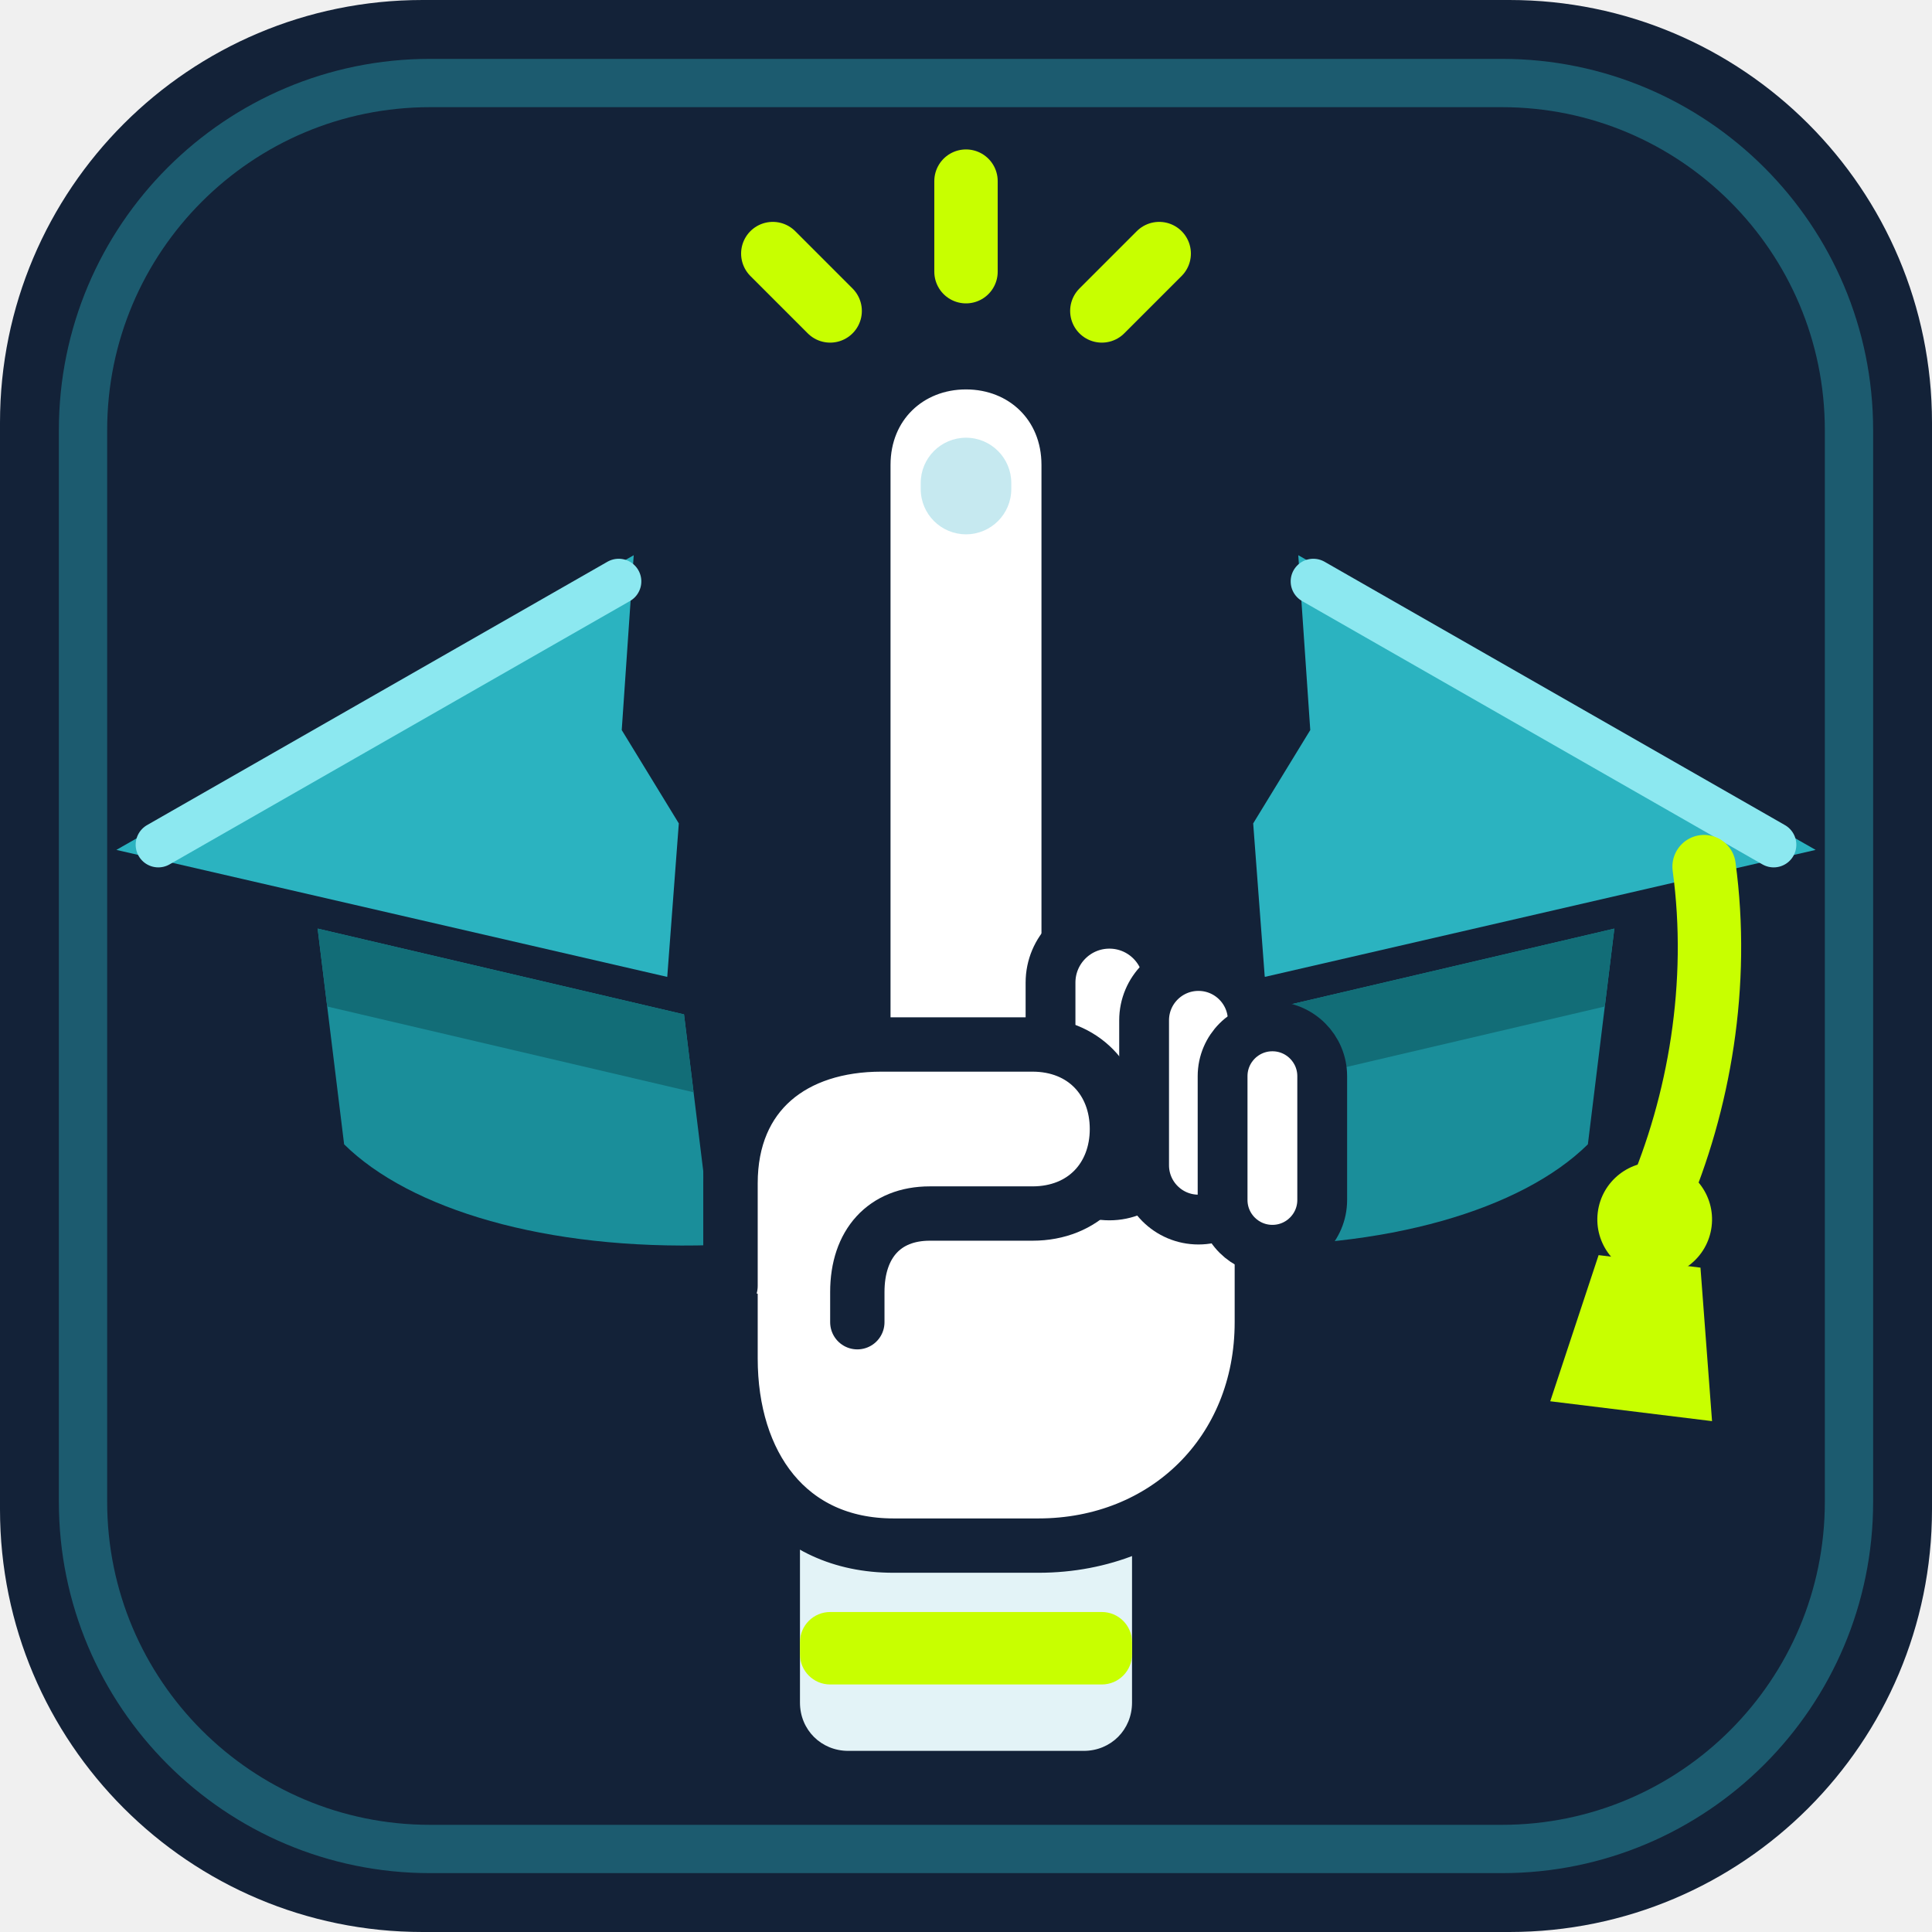
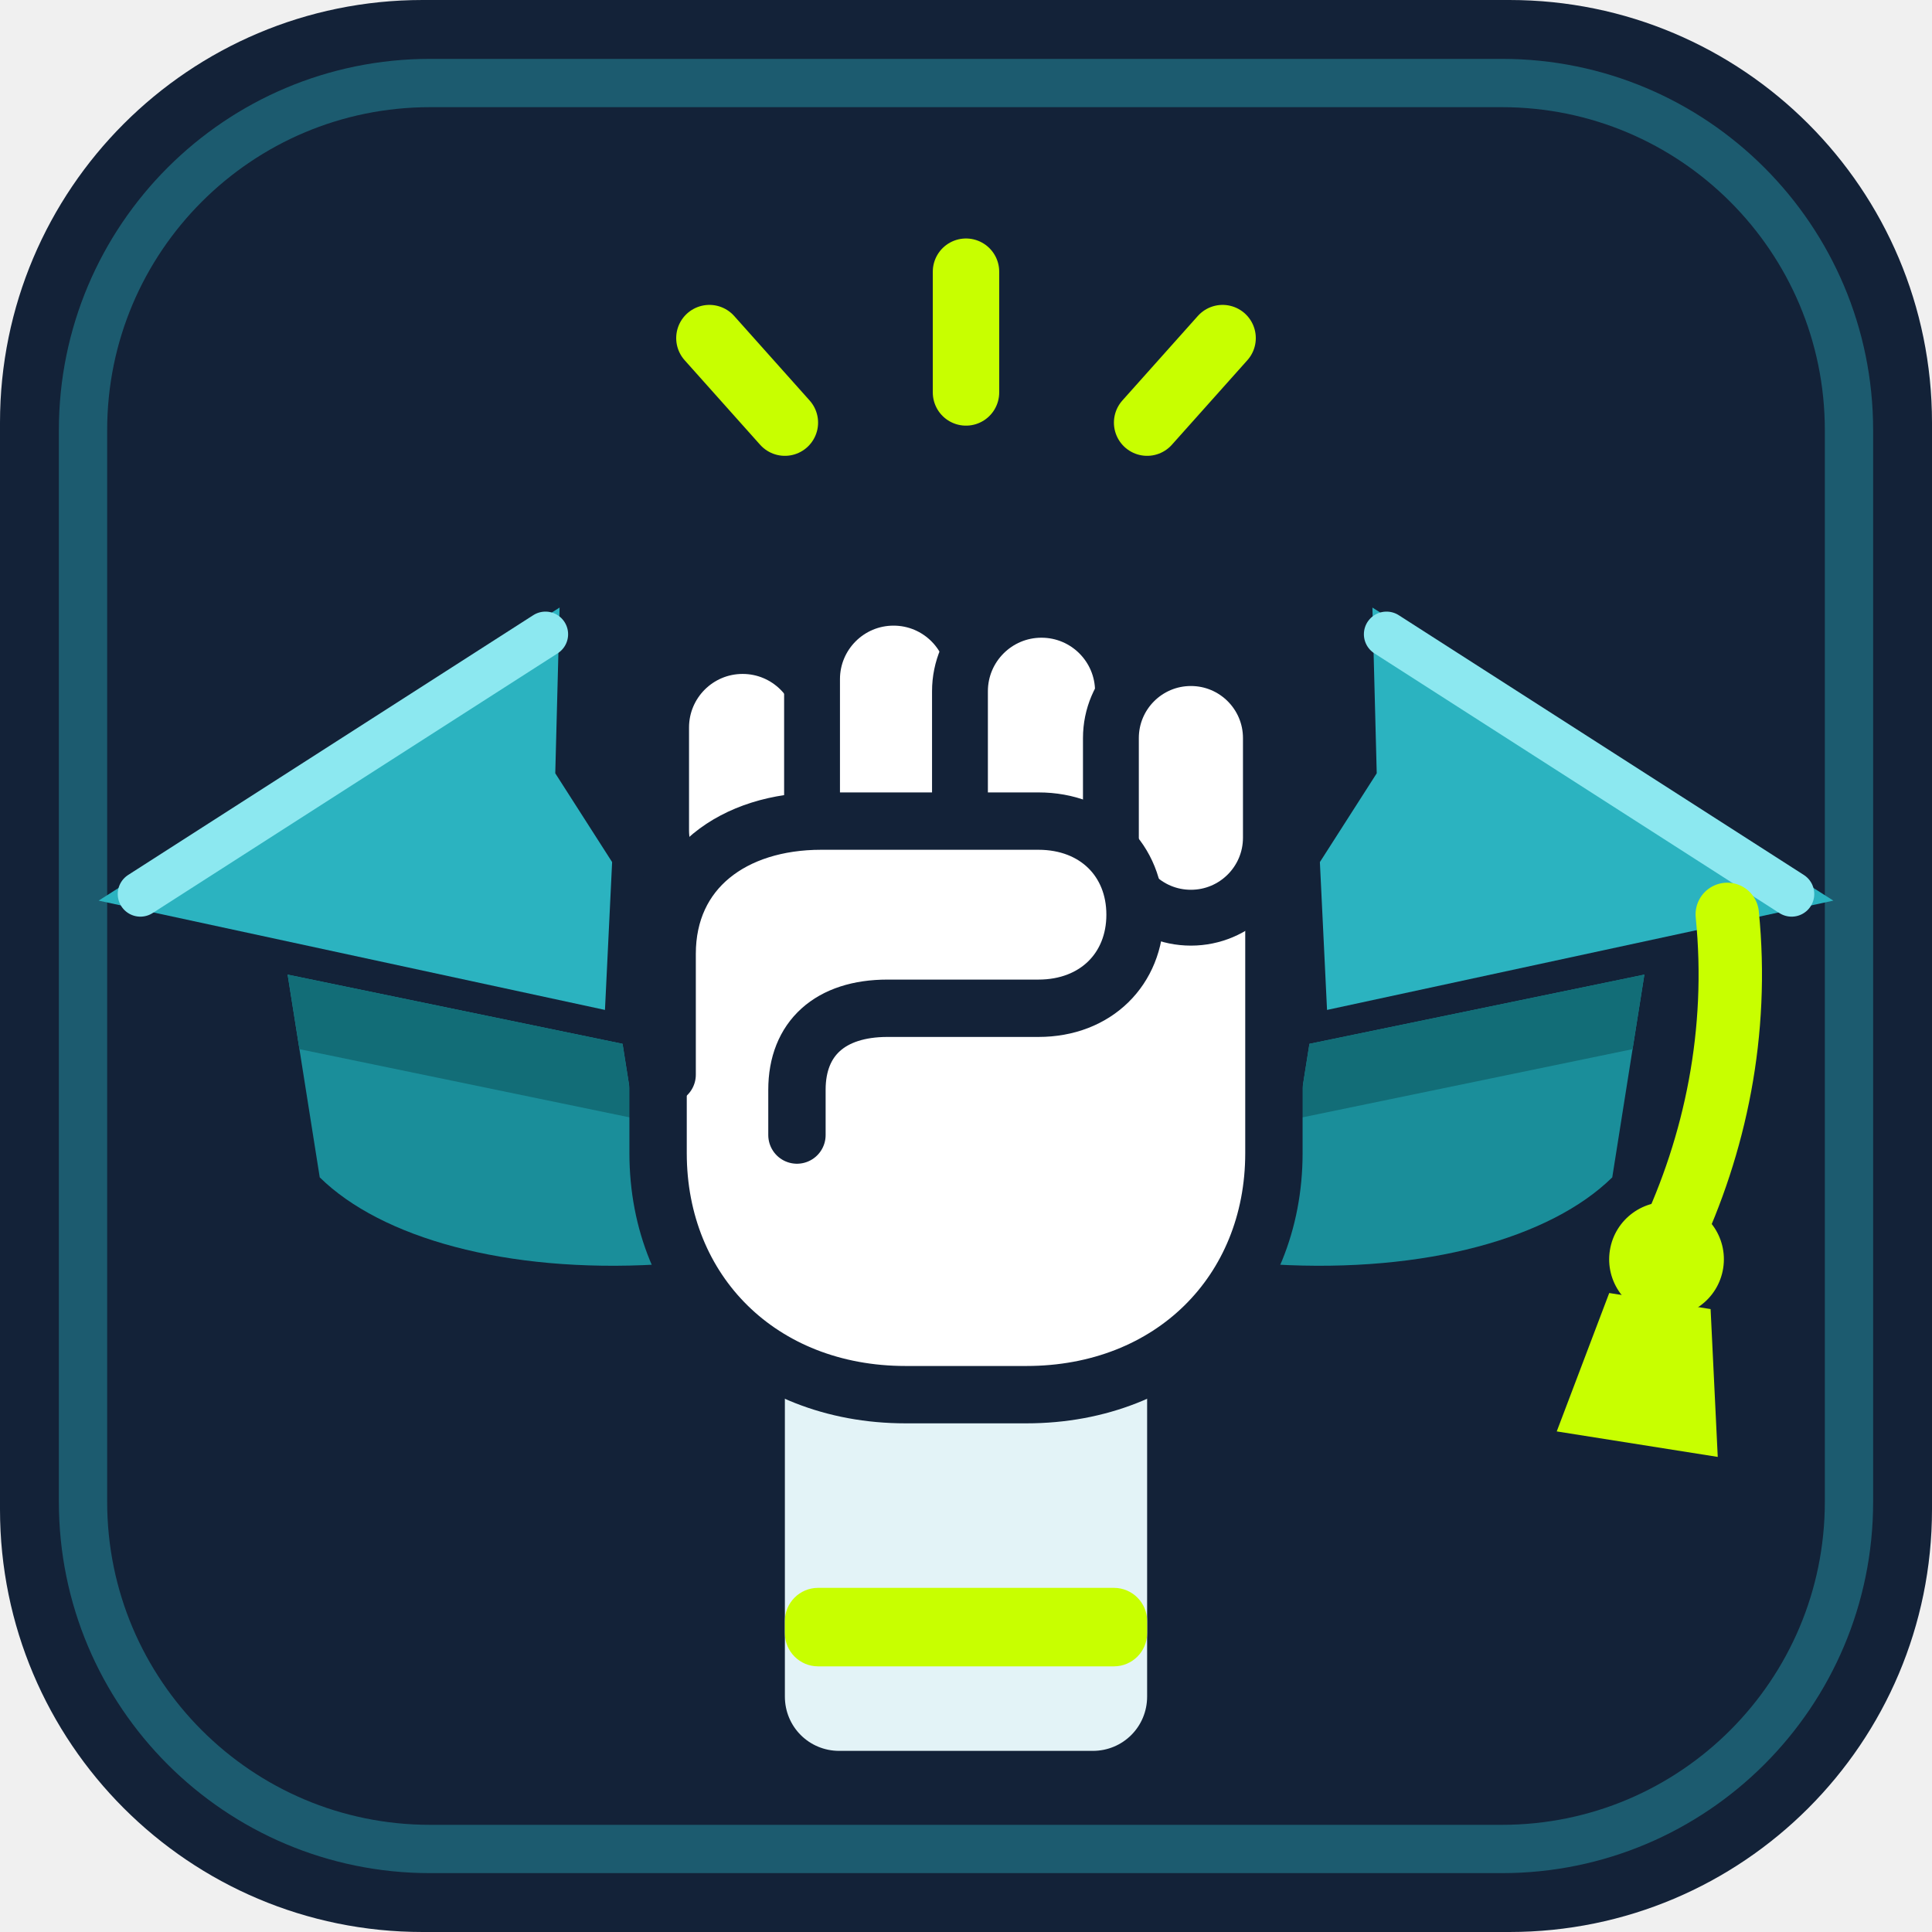
- <svg xmlns="http://www.w3.org/2000/svg" viewBox="0 0 64 64" fill="none" role="img" aria-label="Schwork logo: graduation cap split in halves by a closed hand pointing straight up">
+ <svg xmlns="http://www.w3.org/2000/svg" viewBox="0 0 64 64" fill="none" role="img" aria-label="Schwork logo: graduation cap split in halves by a raised closed fist">
  <rect width="64" height="64" rx="14" fill="#132238" />
  <rect x="2.75" y="2.75" width="58.5" height="58.5" rx="11.5" stroke="#2BB3C0" stroke-width="1.6" stroke-opacity="0.4" />
-   <path d="M32 6V9M25.6 8.4L27.5 10.3M38.4 8.4L36.5 10.3" stroke="#C8FF00" stroke-width="2.1" stroke-linecap="round" />
-   <g transform="rotate(-7 20 30)">
-     <path d="M10.5 29.6L22.2 33.9V41.6C16.7 41.1 12.4 39.2 10.5 36.8V29.6Z" fill="#1A8E9A" />
-     <path d="M10.5 29.6L22.2 33.9V36.5L10.5 32.2V29.6Z" fill="#126D77" />
-     <path d="M4.2 26.2L22.4 18.6L21.3 24.3L22.8 27.6L21.8 32.6L4.2 26.2Z" fill="#2BB3C0" />
-     <path d="M5.6 26.2L21.8 19.4" stroke="#8CE8F0" stroke-width="1.5" stroke-linecap="round" />
+   <path d="M32 9V13M23.5 11.2L26 14M40.5 11.2L38 14" stroke="#C8FF00" stroke-width="2.2" stroke-linecap="round" />
+   <g transform="rotate(-9 19 32)">
+     <path d="M9.6 30.8L20.2 34.8V42.2C15.2 41.7 11.3 39.9 9.6 37.6V30.8Z" fill="#1A8E9A" />
+     <path d="M9.6 30.8L20.2 34.8V37.3L9.6 33.3V30.8Z" fill="#126D77" />
+     <path d="M3.8 27.4L20.4 20.2L19.4 25.6L20.8 28.8L19.8 33.6L3.8 27.4Z" fill="#2BB3C0" />
+     <path d="M5.2 27.4L19.8 21" stroke="#8CE8F0" stroke-width="1.5" stroke-linecap="round" />
  </g>
-   <g transform="rotate(7 44 30)">
-     <path d="M53.5 29.6L41.8 33.9V41.6C47.3 41.1 51.6 39.2 53.5 36.8V29.6Z" fill="#1A8E9A" />
-     <path d="M53.5 29.6L41.8 33.9V36.5L53.5 32.2V29.6Z" fill="#126D77" />
-     <path d="M59.8 26.2L41.6 18.6L42.7 24.3L41.2 27.6L42.2 32.6L59.8 26.2Z" fill="#2BB3C0" />
-     <path d="M58.4 26.2L42.2 19.4" stroke="#8CE8F0" stroke-width="1.5" stroke-linecap="round" />
-     <path d="M56.2 27.2C57.2 31 57 35 56 38.4" stroke="#C8FF00" stroke-width="2.1" stroke-linecap="round" />
-     <circle cx="56" cy="39" r="1.9" fill="#C8FF00" />
-     <path d="M54.3 40.4H57.7L58.7 45.4H53.3L54.3 40.4Z" fill="#C8FF00" />
+   <g transform="rotate(9 45 32)">
+     <path d="M54.4 30.8L43.8 34.8V42.2C48.8 41.7 52.7 39.9 54.4 37.6V30.8Z" fill="#1A8E9A" />
+     <path d="M54.4 30.8L43.8 34.8V37.3L54.4 33.3V30.8Z" fill="#126D77" />
+     <path d="M60.2 27.4L43.6 20.2L44.6 25.6L43.2 28.8L44.2 33.6L60.2 27.4Z" fill="#2BB3C0" />
+     <path d="M58.8 27.4L44.2 21" stroke="#8CE8F0" stroke-width="1.5" stroke-linecap="round" />
+     <path d="M56.8 28.4C57.8 32.2 57.6 36 56.6 39.4" stroke="#C8FF00" stroke-width="2.1" stroke-linecap="round" />
+     <circle cx="56.6" cy="40" r="1.9" fill="#C8FF00" />
+     <path d="M54.9 41.4H58.3L59.3 46.2H53.9L54.9 41.4Z" fill="#C8FF00" />
  </g>
  <g>
-     <path d="M26.5 49.4V56.4C26.5 57.3 27.2 58 28.1 58H35.9C36.8 58 37.5 57.3 37.5 56.4V49.4H26.5Z" fill="#E3F3F7" />
-     <rect x="26.5" y="53.4" width="11" height="2.4" rx="1" fill="#C8FF00" />
-     <path d="M24.2 38.8C24.2 35.8 26.4 33.8 29.4 33.8H37.8C40.1 33.8 41.8 35.5 41.8 37.8V43.8C41.8 48.1 38.6 51.2 34.4 51.2H29.6C26.1 51.2 24.2 48.5 24.2 45V38.8Z" fill="#FFFFFF" stroke="#132238" stroke-width="1.8" stroke-linejoin="round" />
-     <path d="M28.6 35.8V15.4C28.6 13.4 30.1 12 32 12C33.9 12 35.4 13.4 35.4 15.4V35.8" fill="#FFFFFF" stroke="#132238" stroke-width="1.8" stroke-linecap="round" stroke-linejoin="round" />
-     <rect x="30.5" y="14.5" width="3" height="3.2" rx="1.5" fill="#C6E9F0" />
-     <rect x="34.8" y="30.6" width="3.9" height="9" rx="1.95" fill="#FFFFFF" stroke="#132238" stroke-width="1.65" />
-     <rect x="37.9" y="32" width="3.6" height="8.4" rx="1.8" fill="#FFFFFF" stroke="#132238" stroke-width="1.65" />
-     <rect x="40.5" y="34" width="3.3" height="7.4" rx="1.65" fill="#FFFFFF" stroke="#132238" stroke-width="1.65" />
-     <path d="M24.2 42.6V39.2C24.2 36.2 26.3 34.6 29.2 34.6H34.2C35.9 34.6 37 35.8 37 37.4C37 39 35.9 40.2 34.2 40.2H30.8C29.3 40.2 28.4 41.2 28.4 42.8V43.8" fill="#FFFFFF" stroke="#132238" stroke-width="1.8" stroke-linecap="round" stroke-linejoin="round" />
+     <path d="M26 44.8V56.2C26 57.2 26.8 58 27.8 58H36.2C37.2 58 38 57.2 38 56.2V44.8H26Z" fill="#E3F3F7" />
+     <rect x="26" y="52.6" width="12" height="2.6" rx="1.1" fill="#C8FF00" />
+     <path d="M21.8 29.8C21.8 27 24 25 26.8 25H37.2C40 25 42.2 27 42.2 29.8V38.2C42.2 42.8 38.8 46.2 34 46.2H30C25.2 46.2 21.8 42.8 21.8 38.2V29.8Z" fill="#FFFFFF" stroke="#132238" stroke-width="1.9" stroke-linejoin="round" />
+     <rect x="21.9" y="21.4" width="5.4" height="8.8" rx="2.7" fill="#FFFFFF" stroke="#132238" stroke-width="1.85" />
+     <rect x="26.9" y="19.8" width="5.4" height="9.8" rx="2.7" fill="#FFFFFF" stroke="#132238" stroke-width="1.85" />
+     <rect x="31.8" y="20.2" width="5.4" height="9.4" rx="2.7" fill="#FFFFFF" stroke="#132238" stroke-width="1.85" />
+     <rect x="36.8" y="21.8" width="5.3" height="8.6" rx="2.65" fill="#FFFFFF" stroke="#132238" stroke-width="1.85" />
+     <path d="M22.1 35.6V31.6C22.1 28.8 24.3 27.2 27.2 27.2H34.4C36.3 27.2 37.6 28.5 37.6 30.3C37.6 32.1 36.3 33.4 34.4 33.4H29.4C27.5 33.4 26.4 34.4 26.4 36.1V37.6" fill="#FFFFFF" stroke="#132238" stroke-width="1.9" stroke-linecap="round" stroke-linejoin="round" />
  </g>
</svg>
